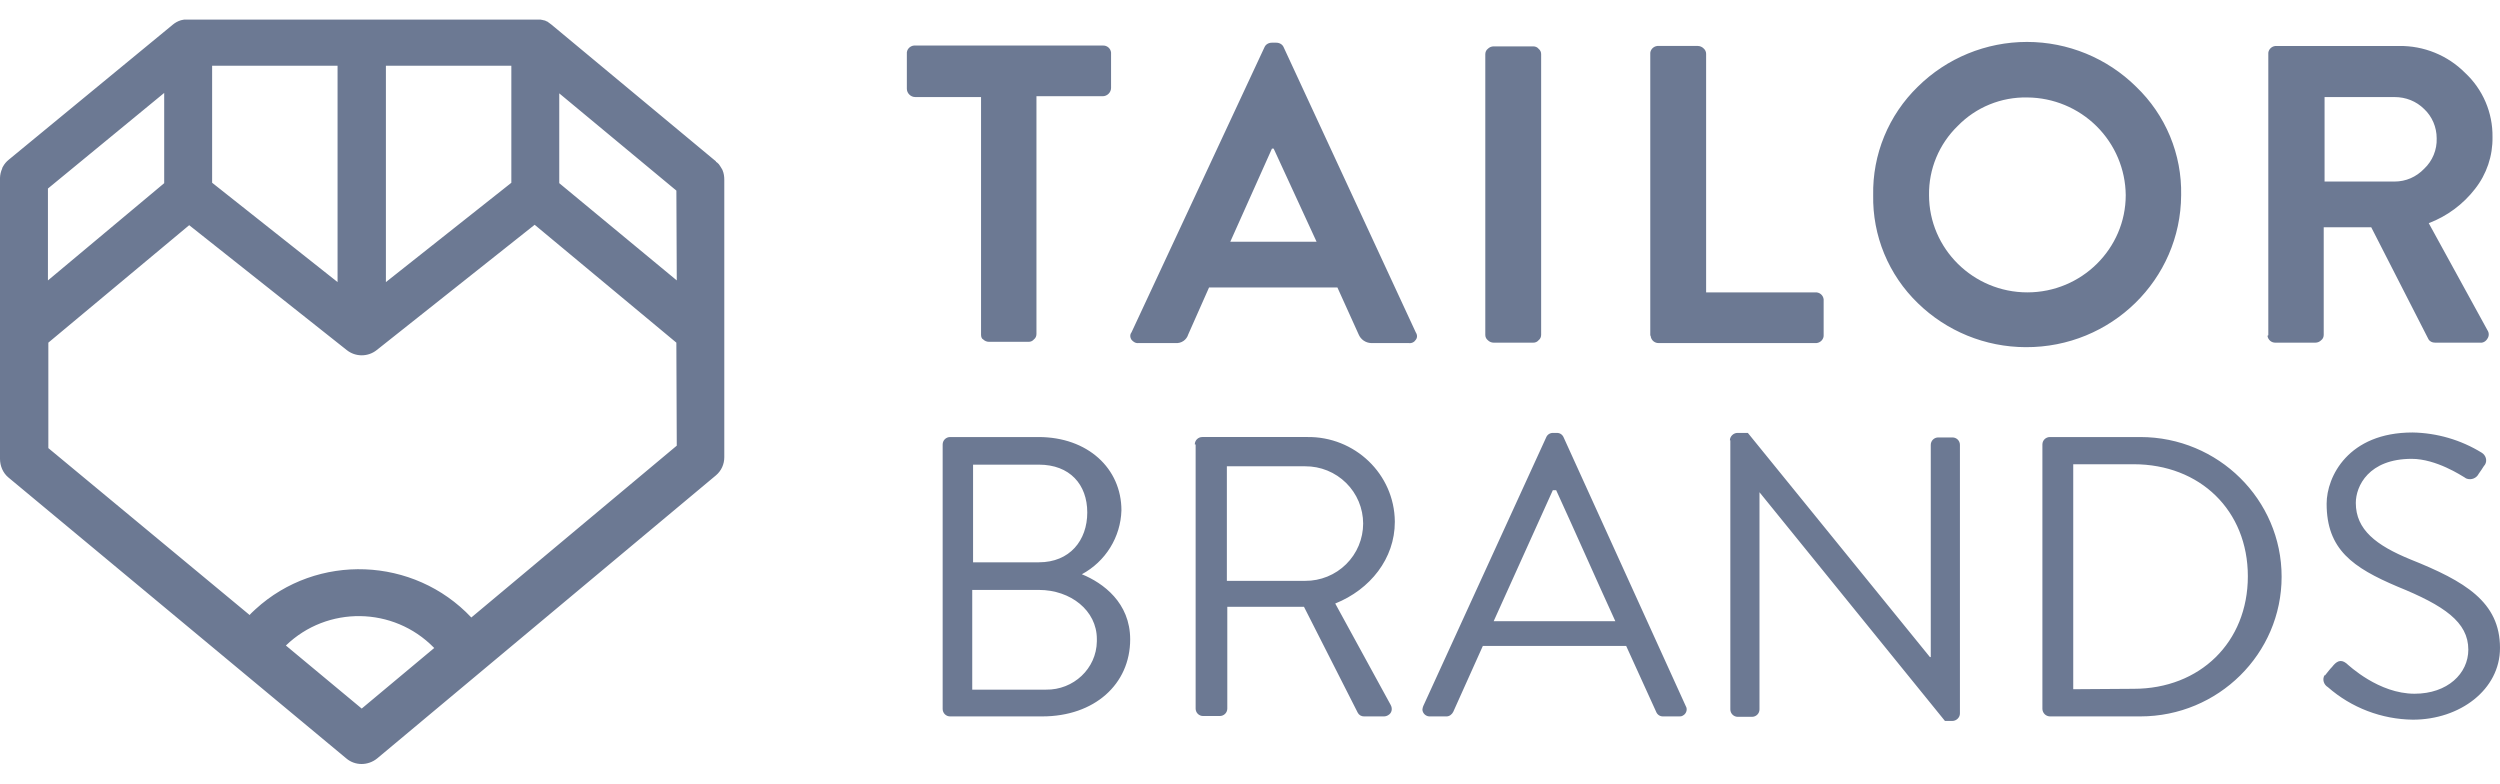
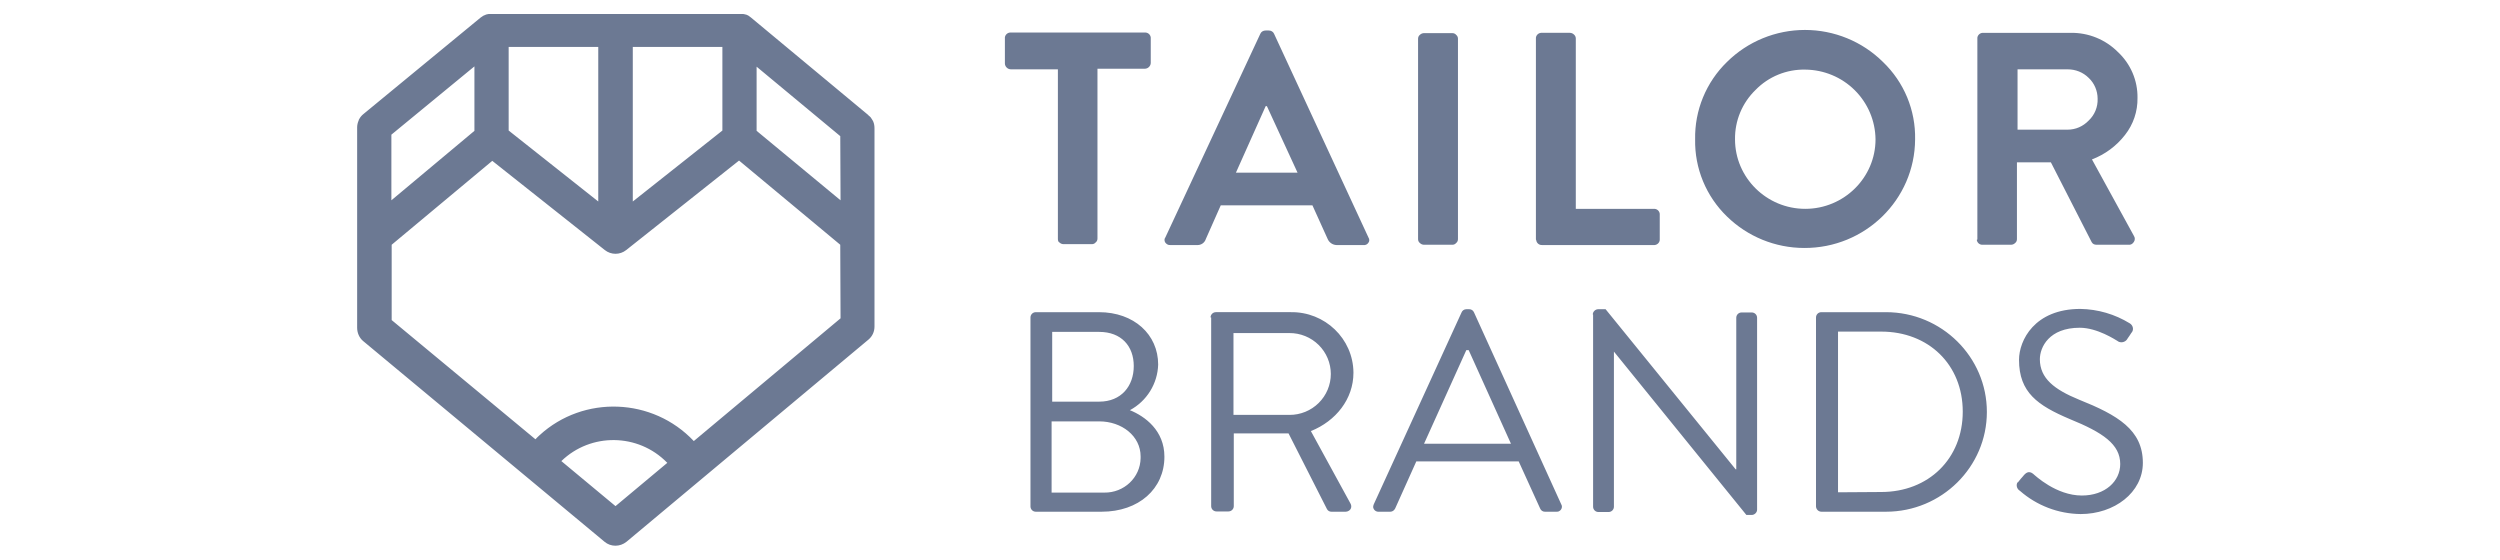
- <svg xmlns="http://www.w3.org/2000/svg" width="201" height="63" viewBox="0 0 201 63" fill="none">
+ <svg xmlns="http://www.w3.org/2000/svg" width="201" height="45" viewBox="0 0 201 63" fill="none">
  <path d="M78.876 26.92V7.803H73.582C73.494 7.802 73.408 7.784 73.327 7.75C73.246 7.716 73.173 7.667 73.112 7.604C73.049 7.544 72.999 7.472 72.965 7.393C72.93 7.313 72.912 7.228 72.911 7.141V4.325C72.877 3.994 73.145 3.695 73.481 3.662H88.658C88.822 3.651 88.984 3.703 89.109 3.808C89.234 3.914 89.313 4.063 89.329 4.226V7.075C89.329 7.24 89.261 7.406 89.129 7.538C89.067 7.6 88.994 7.65 88.913 7.684C88.833 7.718 88.746 7.736 88.658 7.737H83.331V26.854C83.331 27.019 83.265 27.185 83.13 27.284C83.078 27.348 83.011 27.399 82.936 27.434C82.86 27.468 82.778 27.485 82.695 27.482H79.512C79.424 27.482 79.338 27.464 79.257 27.43C79.177 27.396 79.103 27.346 79.042 27.284C78.942 27.252 78.876 27.085 78.876 26.92ZM91.544 27.582C91.309 27.615 91.108 27.482 90.974 27.317C90.841 27.119 90.841 26.887 90.974 26.72L101.665 3.796C101.765 3.564 102 3.432 102.266 3.432H102.603C102.871 3.432 103.105 3.564 103.205 3.796L113.828 26.722C113.961 26.922 113.961 27.153 113.828 27.32C113.769 27.415 113.684 27.491 113.583 27.537C113.481 27.584 113.368 27.6 113.258 27.583H110.241C110.024 27.576 109.814 27.506 109.636 27.383C109.458 27.26 109.319 27.088 109.236 26.889L107.527 23.112H97.208L95.534 26.889C95.47 27.101 95.336 27.286 95.153 27.412C94.97 27.538 94.749 27.599 94.527 27.583H91.545L91.544 27.582ZM98.916 19.433H105.851L102.401 11.945H102.266L98.916 19.433ZM119.418 26.92V4.358C119.418 4.193 119.486 4.027 119.619 3.927C119.68 3.865 119.753 3.815 119.833 3.781C119.914 3.747 120 3.729 120.087 3.728H123.272C123.438 3.728 123.606 3.794 123.707 3.927C123.772 3.978 123.823 4.044 123.858 4.119C123.893 4.194 123.91 4.276 123.908 4.358V26.92C123.908 27.085 123.84 27.251 123.707 27.35C123.655 27.414 123.588 27.466 123.513 27.501C123.437 27.535 123.355 27.552 123.272 27.55H120.087C120 27.549 119.913 27.531 119.833 27.497C119.753 27.462 119.68 27.412 119.619 27.35C119.554 27.299 119.503 27.233 119.468 27.159C119.433 27.084 119.416 27.002 119.418 26.92ZM132.682 26.919V4.357C132.649 4.026 132.916 3.727 133.252 3.695H136.501C136.589 3.696 136.675 3.714 136.756 3.748C136.837 3.782 136.91 3.831 136.971 3.894C137.033 3.947 137.083 4.013 137.118 4.087C137.152 4.161 137.171 4.242 137.172 4.324V23.507H145.95C146.113 23.496 146.275 23.548 146.4 23.653C146.525 23.758 146.604 23.907 146.621 24.069V26.919C146.652 27.249 146.385 27.549 146.051 27.582H133.385C133.222 27.593 133.06 27.54 132.935 27.435C132.81 27.329 132.731 27.18 132.715 27.018C132.682 26.986 132.682 26.952 132.682 26.919ZM154.189 24.369C153.026 23.243 152.108 21.892 151.491 20.398C150.874 18.905 150.573 17.301 150.604 15.687C150.573 14.068 150.874 12.46 151.491 10.962C152.107 9.463 153.026 8.106 154.189 6.974C156.522 4.667 159.678 3.371 162.967 3.371C166.257 3.371 169.413 4.667 171.746 6.974C172.92 8.1 173.848 9.455 174.471 10.954C175.093 12.454 175.397 14.065 175.364 15.687C175.331 22.48 169.736 27.945 162.867 27.912C159.62 27.904 156.506 26.632 154.189 24.369ZM157.405 10.123C156.66 10.845 156.07 11.711 155.673 12.668C155.275 13.624 155.079 14.652 155.094 15.687C155.094 19.995 158.646 23.507 163.001 23.507C167.357 23.507 170.909 19.995 170.909 15.687C170.888 13.608 170.048 11.621 168.569 10.152C167.09 8.684 165.091 7.852 163.001 7.836C161.961 7.813 160.926 8.004 159.963 8.398C159 8.791 158.129 9.379 157.405 10.123ZM182.372 26.92V4.358C182.339 4.027 182.606 3.728 182.942 3.697H192.892C193.874 3.683 194.85 3.867 195.759 4.237C196.669 4.607 197.494 5.155 198.186 5.85C198.896 6.51 199.46 7.311 199.841 8.201C200.221 9.091 200.411 10.05 200.397 11.017C200.424 12.528 199.928 14.002 198.99 15.191C198.029 16.432 196.742 17.384 195.271 17.943L199.995 26.556C200.061 26.654 200.095 26.769 200.095 26.887C200.095 27.005 200.061 27.12 199.995 27.218C199.862 27.451 199.626 27.583 199.392 27.549H195.774C195.54 27.549 195.339 27.449 195.237 27.251L190.648 18.273H186.827V26.92C186.827 27.085 186.761 27.251 186.626 27.35C186.565 27.413 186.493 27.463 186.412 27.497C186.332 27.531 186.245 27.549 186.158 27.55H182.975C182.811 27.561 182.65 27.509 182.525 27.404C182.4 27.298 182.321 27.148 182.305 26.986C182.372 26.986 182.372 26.953 182.372 26.92ZM186.895 14.596H192.523C193.428 14.596 194.266 14.232 194.902 13.569C195.573 12.939 195.942 12.044 195.909 11.117C195.909 10.222 195.54 9.36 194.902 8.765C194.266 8.135 193.428 7.804 192.523 7.804H186.895V14.596ZM75.79 35.734C75.79 35.403 76.059 35.138 76.391 35.138H83.496C87.449 35.138 90.163 37.655 90.163 41.035C90.132 42.094 89.821 43.125 89.262 44.026C88.704 44.927 87.917 45.666 86.981 46.17C88.69 46.866 90.866 48.457 90.866 51.405C90.866 55.017 87.986 57.599 83.796 57.599H76.393C76.314 57.6 76.235 57.585 76.162 57.556C76.089 57.526 76.023 57.482 75.967 57.427C75.91 57.371 75.866 57.306 75.836 57.233C75.805 57.161 75.79 57.083 75.79 57.004V35.734ZM84.099 55.447C86.31 55.48 88.153 53.757 88.187 51.57V51.372C88.187 49.085 86.076 47.43 83.529 47.43H78.168V55.447H84.099ZM83.529 45.209C86.009 45.209 87.416 43.453 87.416 41.201C87.416 38.948 86.007 37.358 83.529 37.358H78.235V45.209H83.529ZM96.061 35.734C96.061 35.403 96.33 35.137 96.664 35.137H105.074C108.928 35.071 112.111 38.118 112.144 41.93V41.961C112.144 44.911 110.165 47.395 107.353 48.523L111.808 56.672C111.976 56.971 111.91 57.333 111.607 57.5C111.507 57.563 111.391 57.598 111.272 57.599H109.664C109.56 57.601 109.459 57.574 109.37 57.521C109.281 57.468 109.209 57.392 109.162 57.3L104.84 48.787H98.675V56.969C98.675 57.3 98.406 57.568 98.071 57.568H96.732C96.652 57.569 96.574 57.554 96.501 57.524C96.427 57.494 96.361 57.45 96.304 57.394C96.248 57.339 96.204 57.272 96.174 57.199C96.144 57.127 96.128 57.048 96.129 56.969V35.734H96.061ZM104.939 46.7C105.549 46.704 106.154 46.587 106.719 46.357C107.284 46.127 107.797 45.789 108.23 45.361C108.663 44.933 109.006 44.424 109.241 43.864C109.475 43.303 109.597 42.702 109.597 42.095C109.597 41.488 109.475 40.887 109.241 40.327C109.006 39.766 108.663 39.258 108.23 38.83C107.797 38.402 107.284 38.063 106.719 37.833C106.154 37.603 105.549 37.487 104.939 37.49H98.64V46.7H104.939ZM114.428 56.771L124.311 35.17C124.354 35.062 124.427 34.97 124.523 34.905C124.619 34.84 124.732 34.806 124.848 34.806H125.183C125.418 34.806 125.619 34.938 125.718 35.17L135.536 56.771C135.703 57.036 135.571 57.401 135.301 57.533C135.202 57.599 135.1 57.599 135.001 57.599H133.693C133.577 57.6 133.464 57.565 133.368 57.5C133.273 57.434 133.199 57.342 133.157 57.234L130.745 51.934H119.22L116.84 57.234C116.74 57.434 116.539 57.599 116.305 57.599H114.997C114.843 57.612 114.689 57.563 114.57 57.464C114.451 57.364 114.376 57.223 114.361 57.069C114.361 56.969 114.394 56.872 114.428 56.771ZM129.874 49.947C128.265 46.434 126.725 42.922 125.115 39.41H124.848L120.09 49.947H129.874ZM139.084 35.401C139.084 35.071 139.385 34.806 139.687 34.806H140.526L155.166 52.829H155.234V35.767C155.234 35.436 155.503 35.17 155.837 35.17H156.976C157.31 35.17 157.578 35.434 157.578 35.767V57.368C157.578 57.699 157.277 57.963 156.976 57.963H156.373L141.463 39.577V57.036C141.463 57.366 141.194 57.633 140.86 57.633H139.72C139.641 57.633 139.563 57.618 139.49 57.588C139.417 57.558 139.351 57.514 139.295 57.459C139.239 57.403 139.194 57.337 139.164 57.265C139.134 57.192 139.119 57.114 139.119 57.036V35.401H139.084ZM164.209 35.734C164.209 35.403 164.477 35.138 164.812 35.138H172.083C178.349 35.138 183.442 40.174 183.442 46.368C183.442 52.564 178.349 57.599 172.083 57.599H164.812C164.654 57.595 164.504 57.531 164.392 57.421C164.28 57.31 164.215 57.161 164.209 57.004V35.734ZM171.546 55.38C176.874 55.38 180.727 51.637 180.727 46.335C180.727 41.035 176.874 37.325 171.546 37.325H166.688V55.413L171.546 55.38ZM186.995 54.22C187.161 54.021 187.329 53.788 187.497 53.623C187.832 53.193 188.166 52.961 188.636 53.323C188.87 53.523 191.249 55.776 194.131 55.776C196.777 55.776 198.453 54.153 198.453 52.232C198.453 50.011 196.51 48.687 192.757 47.162C189.173 45.639 187.061 44.181 187.061 40.503C187.061 38.317 188.804 34.772 193.963 34.772C195.93 34.804 197.852 35.365 199.525 36.394C199.86 36.594 199.995 37.024 199.794 37.355C199.759 37.389 199.726 37.455 199.693 37.488C199.558 37.687 199.425 37.92 199.291 38.085C199.207 38.259 199.061 38.396 198.881 38.469C198.702 38.543 198.502 38.547 198.319 38.482C198.252 38.451 198.184 38.416 198.151 38.383C197.917 38.251 195.874 36.891 193.897 36.891C190.445 36.891 189.407 39.079 189.407 40.437C189.407 42.59 191.048 43.85 193.796 44.976C198.184 46.732 201 48.389 201 52.098C201 55.445 197.782 57.862 193.997 57.862C191.477 57.832 189.052 56.904 187.161 55.246C186.827 55.048 186.693 54.617 186.894 54.286C186.927 54.317 186.96 54.286 186.995 54.22ZM58.099 13.701C58.065 13.635 58.065 13.602 58.032 13.569C57.997 13.503 57.964 13.47 57.931 13.403C57.898 13.336 57.831 13.27 57.796 13.203L57.765 13.172C57.706 13.107 57.638 13.05 57.562 13.005V12.973L44.328 1.972C44.228 1.906 44.16 1.84 44.059 1.774C44.022 1.739 43.976 1.716 43.926 1.708C43.859 1.676 43.824 1.641 43.758 1.641L43.625 1.608L43.456 1.575H14.809C14.743 1.575 14.709 1.608 14.641 1.608C14.575 1.608 14.542 1.641 14.508 1.641C14.288 1.712 14.083 1.825 13.905 1.972L0.704 12.84C0.511 12.994 0.351 13.186 0.234 13.403C0.201 13.47 0.168 13.503 0.168 13.569C0.065 13.799 0.008 14.046 0 14.298L0 36.893C0 37.455 0.234 38.019 0.669 38.383L27.844 60.978C28.547 61.575 29.585 61.575 30.323 60.978L57.562 38.218C57.997 37.852 58.233 37.323 58.233 36.759V14.463C58.233 14.197 58.198 13.933 58.099 13.701ZM31.025 5.286H41.112V14.695L31.027 22.68V5.284L31.025 5.286ZM17.055 5.286H27.14V22.679L17.055 14.693V5.287V5.286ZM3.854 15.158L13.201 7.472V14.728L3.854 22.546V15.16V15.158ZM29.082 56.969L22.985 51.9C26.302 48.687 31.63 48.753 34.879 52.066L34.912 52.098L29.082 56.969ZM54.412 35.831L37.894 49.646C33.271 44.743 25.497 44.445 20.538 48.984C20.371 49.148 20.204 49.282 20.07 49.447L3.887 36.028V27.549L15.211 18.105L27.876 28.144C28.58 28.708 29.585 28.708 30.289 28.144L42.987 18.072L54.379 27.549L54.412 35.831ZM54.412 22.545L44.964 14.726V7.505L54.381 15.325L54.412 22.545Z" fill="#6C7993" />
</svg>
